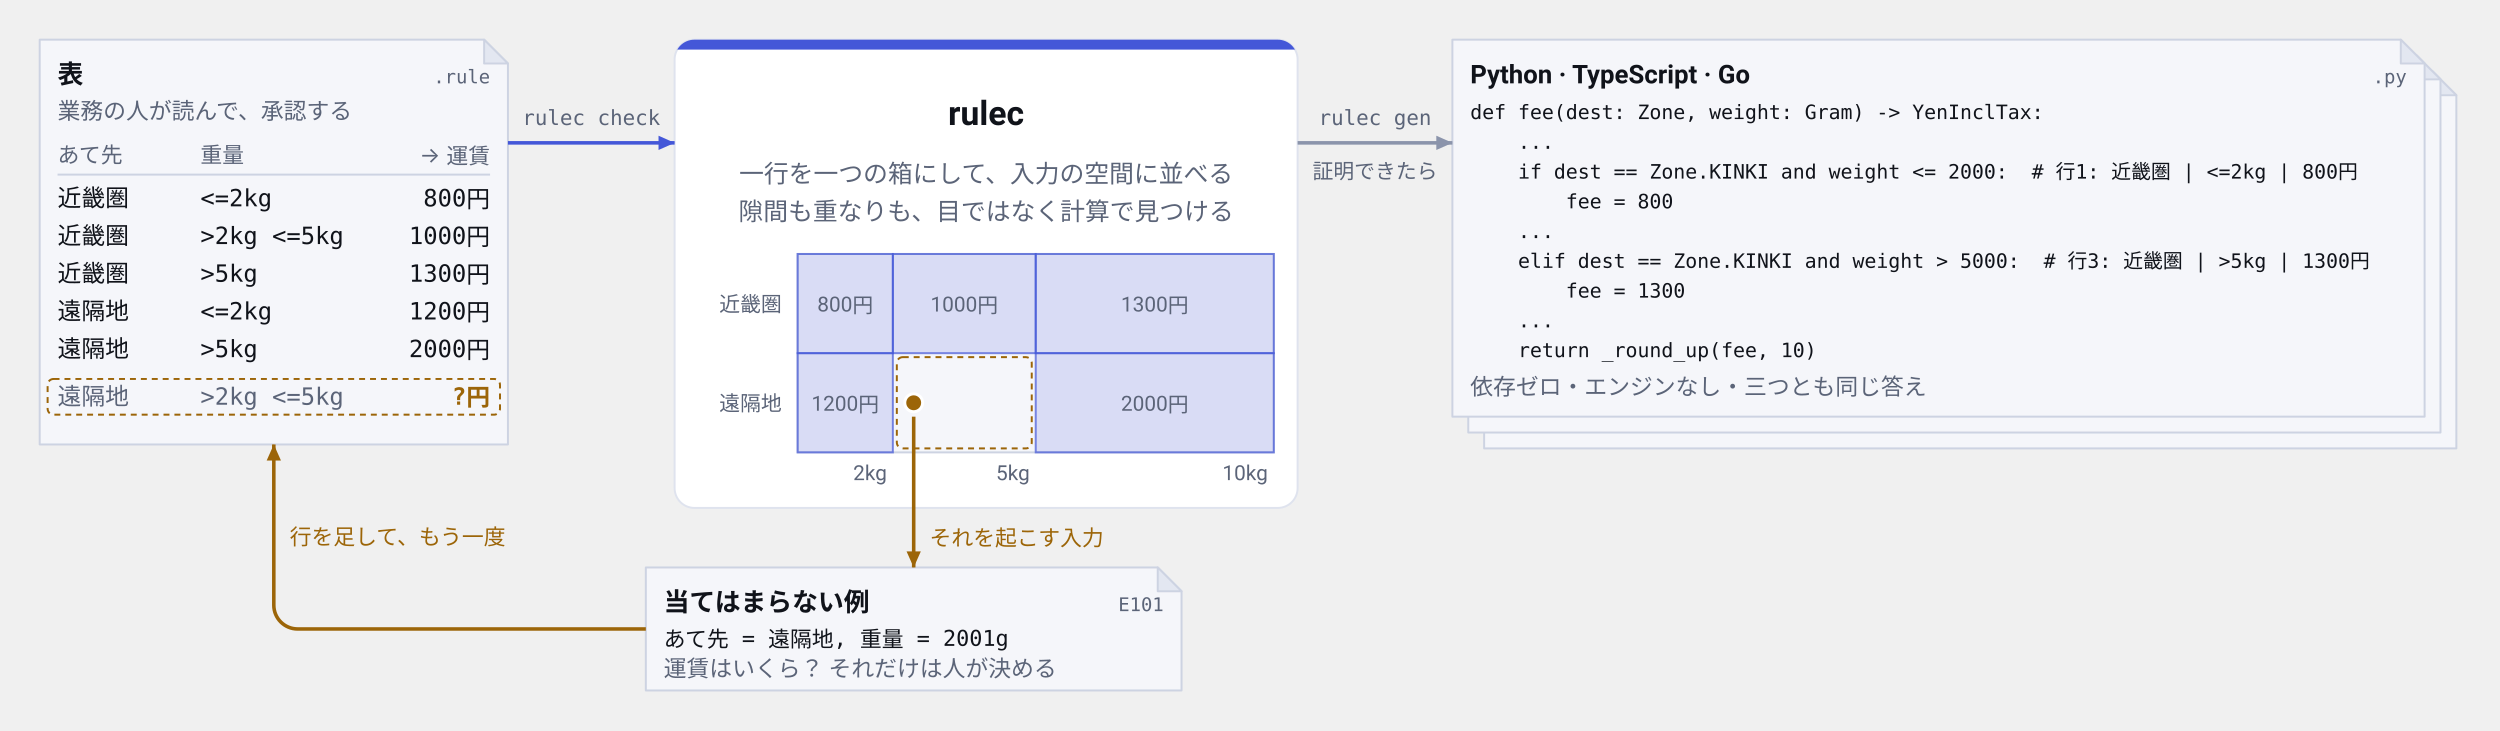
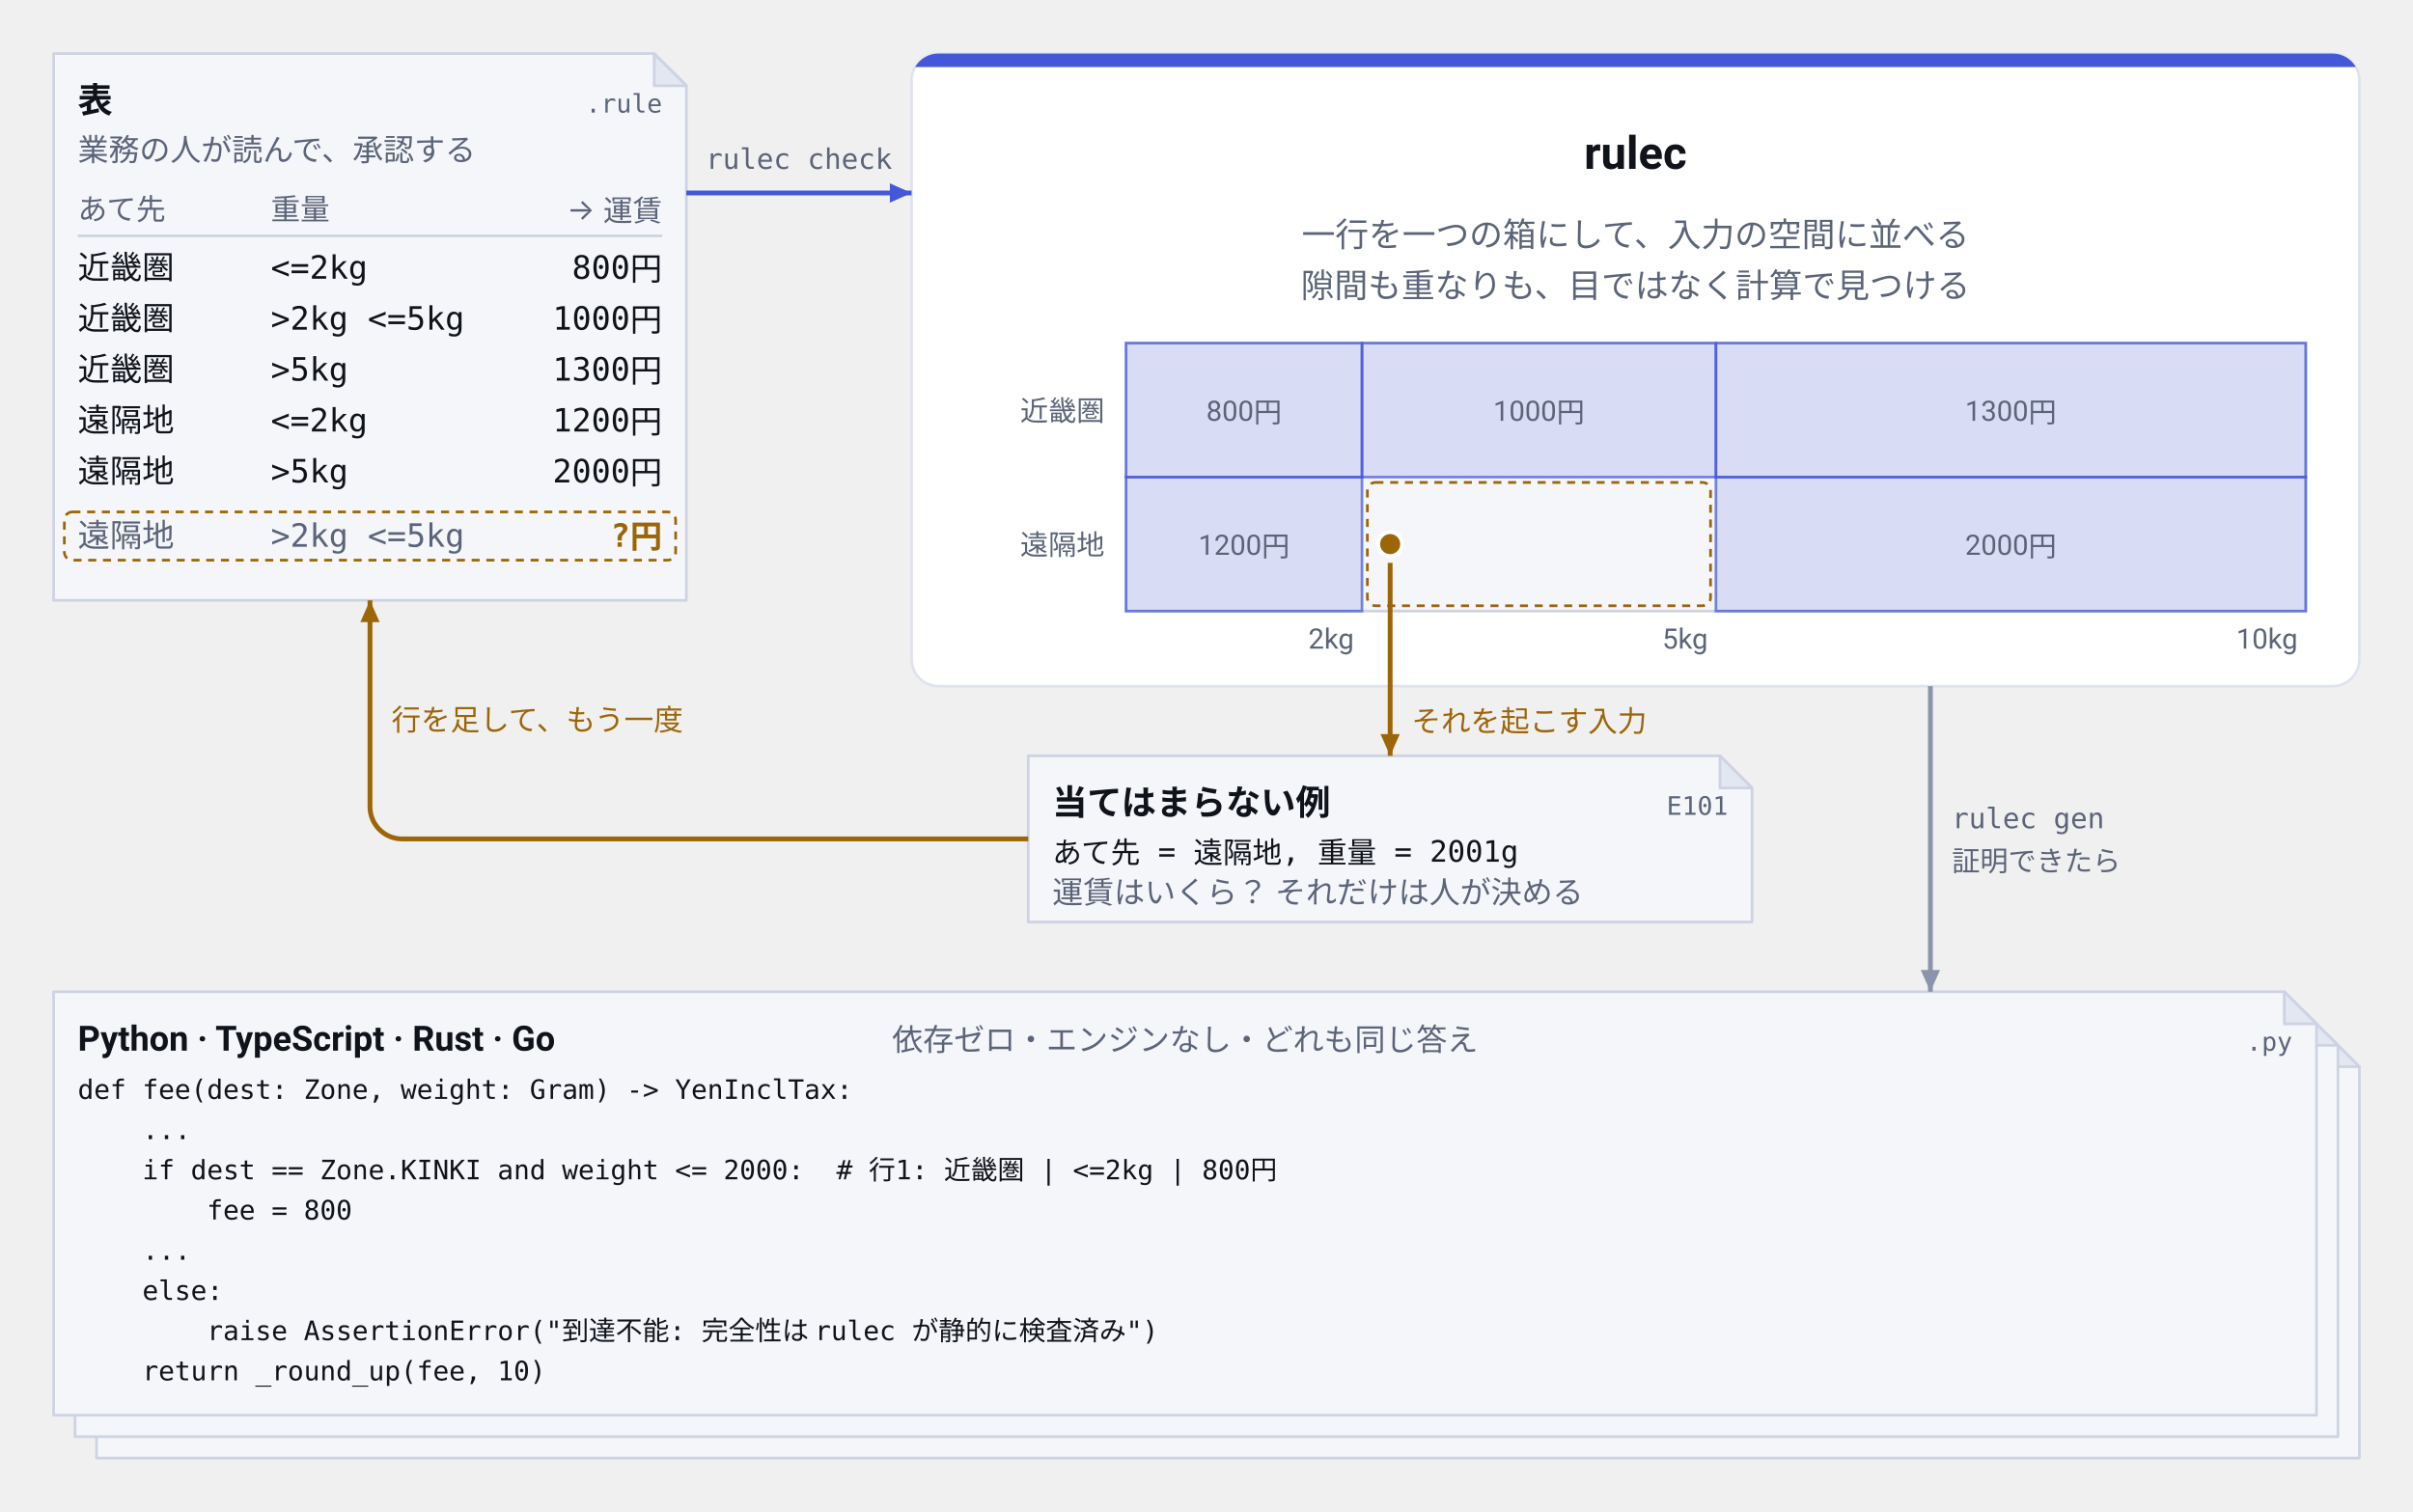
- <svg xmlns="http://www.w3.org/2000/svg" viewBox="0 0 1260 368" role="img" aria-label="表を書く。rulec は一行を一つの箱にして入力の空間に並べ、隙間も重なりも無いことを計算で証明する。抜けがあれば、それを起こす入力（あて先 = 遠隔地, 重量 = 2001g）が返ってきて、行を足してもう一度。運賃がいくらかだけは人が決める。証明できた表からだけ、依存ゼロの Python・TypeScript・Go が出る。" font-family="-apple-system, BlinkMacSystemFont, &quot;Hiragino Sans&quot;, &quot;Noto Sans JP&quot;, &quot;Yu Gothic&quot;, Meiryo, &quot;Segoe UI&quot;, Roboto, sans-serif">
+ <svg xmlns="http://www.w3.org/2000/svg" viewBox="0 0 900 564" role="img" aria-label="表を書く。rulec は一行を一つの箱にして入力の空間に並べ、隙間も重なりも無いことを計算で証明する。抜けがあれば、それを起こす入力（あて先 = 遠隔地, 重量 = 2001g）が返ってきて、行を足してもう一度。運賃がいくらかだけは人が決める。証明できた表からだけ、依存ゼロの Python・TypeScript・Go が出る。" font-family="-apple-system, BlinkMacSystemFont, &quot;Hiragino Sans&quot;, &quot;Noto Sans JP&quot;, &quot;Yu Gothic&quot;, Meiryo, &quot;Segoe UI&quot;, Roboto, sans-serif">
  <defs>
    <marker id="head-neutral" viewBox="0 0 10 10" refX="9" refY="5" markerWidth="9" markerHeight="9" markerUnits="userSpaceOnUse" orient="auto">
      <path d="M0,1 L9,5 L0,9 Z" fill="#8b94ab" />
    </marker>
    <marker id="head-accent" viewBox="0 0 10 10" refX="9" refY="5" markerWidth="9" markerHeight="9" markerUnits="userSpaceOnUse" orient="auto">
      <path d="M0,1 L9,5 L0,9 Z" fill="#4457d8" />
    </marker>
    <marker id="head-human" viewBox="0 0 10 10" refX="9" refY="5" markerWidth="9" markerHeight="9" markerUnits="userSpaceOnUse" orient="auto">
      <path d="M0,1 L9,5 L0,9 Z" fill="#9c6508" />
    </marker>
  </defs>
  <path d="M20,20 H244 L256,32 V224 H20 Z" fill="#f5f6fa" stroke="#cdd3e2" stroke-linejoin="round" />
  <path d="M244,20 V32 H256 Z" fill="#e3e7f1" stroke="#cdd3e2" stroke-linejoin="round" />
  <text x="29" y="42" font-size="13" font-weight="600" text-anchor="start" fill="#10131a">表</text>
  <text x="247" y="42" font-size="9.5" font-weight="400" text-anchor="end" fill="#5b6478" font-family="ui-monospace, SFMono-Regular, Menlo, Consolas, monospace">.rule</text>
  <text x="29" y="60" font-size="11.5" font-weight="400" text-anchor="start" fill="#5b6478">業務の人が読んで、承認する</text>
  <text x="29" y="82" font-size="11" font-weight="400" text-anchor="start" fill="#5b6478">あて先</text>
  <text x="101" y="82" font-size="11" font-weight="400" text-anchor="start" fill="#5b6478">重量</text>
  <text x="247" y="82" font-size="11" font-weight="400" text-anchor="end" fill="#5b6478">→ 運賃</text>
  <line x1="29" y1="88" x2="247" y2="88" stroke="#cdd3e2" />
  <text x="29" y="104" font-size="12" font-weight="400" text-anchor="start" fill="#10131a" font-family="ui-monospace, SFMono-Regular, Menlo, Consolas, monospace">近畿圏</text>
  <text x="101" y="104" font-size="12" font-weight="400" text-anchor="start" fill="#10131a" font-family="ui-monospace, SFMono-Regular, Menlo, Consolas, monospace">&lt;=2kg</text>
  <text x="247" y="104" font-size="12" font-weight="400" text-anchor="end" fill="#10131a" font-family="ui-monospace, SFMono-Regular, Menlo, Consolas, monospace">800円</text>
  <text x="29" y="123" font-size="12" font-weight="400" text-anchor="start" fill="#10131a" font-family="ui-monospace, SFMono-Regular, Menlo, Consolas, monospace">近畿圏</text>
  <text x="101" y="123" font-size="12" font-weight="400" text-anchor="start" fill="#10131a" font-family="ui-monospace, SFMono-Regular, Menlo, Consolas, monospace">&gt;2kg &lt;=5kg</text>
  <text x="247" y="123" font-size="12" font-weight="400" text-anchor="end" fill="#10131a" font-family="ui-monospace, SFMono-Regular, Menlo, Consolas, monospace">1000円</text>
  <text x="29" y="142" font-size="12" font-weight="400" text-anchor="start" fill="#10131a" font-family="ui-monospace, SFMono-Regular, Menlo, Consolas, monospace">近畿圏</text>
  <text x="101" y="142" font-size="12" font-weight="400" text-anchor="start" fill="#10131a" font-family="ui-monospace, SFMono-Regular, Menlo, Consolas, monospace">&gt;5kg</text>
  <text x="247" y="142" font-size="12" font-weight="400" text-anchor="end" fill="#10131a" font-family="ui-monospace, SFMono-Regular, Menlo, Consolas, monospace">1300円</text>
  <text x="29" y="161" font-size="12" font-weight="400" text-anchor="start" fill="#10131a" font-family="ui-monospace, SFMono-Regular, Menlo, Consolas, monospace">遠隔地</text>
  <text x="101" y="161" font-size="12" font-weight="400" text-anchor="start" fill="#10131a" font-family="ui-monospace, SFMono-Regular, Menlo, Consolas, monospace">&lt;=2kg</text>
  <text x="247" y="161" font-size="12" font-weight="400" text-anchor="end" fill="#10131a" font-family="ui-monospace, SFMono-Regular, Menlo, Consolas, monospace">1200円</text>
  <text x="29" y="180" font-size="12" font-weight="400" text-anchor="start" fill="#10131a" font-family="ui-monospace, SFMono-Regular, Menlo, Consolas, monospace">遠隔地</text>
  <text x="101" y="180" font-size="12" font-weight="400" text-anchor="start" fill="#10131a" font-family="ui-monospace, SFMono-Regular, Menlo, Consolas, monospace">&gt;5kg</text>
  <text x="247" y="180" font-size="12" font-weight="400" text-anchor="end" fill="#10131a" font-family="ui-monospace, SFMono-Regular, Menlo, Consolas, monospace">2000円</text>
  <rect x="24" y="191" width="228" height="18" rx="3" fill="none" stroke="#9c6508" stroke-width="1" stroke-dasharray="3 2.5" />
  <text x="29" y="204" font-size="12" font-weight="400" text-anchor="start" fill="#5b6478" font-family="ui-monospace, SFMono-Regular, Menlo, Consolas, monospace">遠隔地</text>
  <text x="101" y="204" font-size="12" font-weight="400" text-anchor="start" fill="#5b6478" font-family="ui-monospace, SFMono-Regular, Menlo, Consolas, monospace">&gt;2kg &lt;=5kg</text>
  <text x="247" y="204" font-size="12" font-weight="600" text-anchor="end" fill="#9c6508" font-family="ui-monospace, SFMono-Regular, Menlo, Consolas, monospace">?円</text>
  <clipPath id="clip-rulec">
-     <rect x="340" y="20" width="314" height="236" rx="10" />
+     <rect x="340" y="20" width="540" height="236" rx="10" />
  </clipPath>
-   <rect x="340" y="20" width="314" height="236" rx="10" fill="#ffffff" stroke="#dfe3ee" />
-   <rect x="340" y="20" width="314" height="5" fill="#4457d8" clip-path="url(#clip-rulec)" />
-   <text x="497.0" y="63" font-size="17" font-weight="700" text-anchor="middle" fill="#10131a">rulec</text>
-   <text x="497.0" y="92" font-size="12.5" font-weight="400" text-anchor="middle" fill="#5b6478">一行を一つの箱にして、入力の空間に並べる</text>
-   <text x="497.0" y="111" font-size="12.5" font-weight="400" text-anchor="middle" fill="#5b6478">隙間も重なりも、目ではなく計算で見つける</text>
-   <rect x="402" y="128" width="240" height="100" fill="#f5f6fa" stroke="#cdd3e2" />
-   <rect x="402.0" y="128.0" width="48.0" height="50.0" fill="#4457d8" fill-opacity="0.16" stroke="#4457d8" stroke-opacity="0.7" />
-   <text x="426.0" y="157.0" font-size="10.5" font-weight="400" text-anchor="middle" fill="#5b6478">800円</text>
-   <rect x="450.0" y="128.0" width="72.0" height="50.0" fill="#4457d8" fill-opacity="0.16" stroke="#4457d8" stroke-opacity="0.7" />
-   <text x="486.0" y="157.0" font-size="10.5" font-weight="400" text-anchor="middle" fill="#5b6478">1000円</text>
-   <rect x="522.0" y="128.0" width="120.0" height="50.0" fill="#4457d8" fill-opacity="0.16" stroke="#4457d8" stroke-opacity="0.7" />
-   <text x="582.0" y="157.0" font-size="10.5" font-weight="400" text-anchor="middle" fill="#5b6478">1300円</text>
-   <rect x="402.0" y="178.0" width="48.0" height="50.0" fill="#4457d8" fill-opacity="0.16" stroke="#4457d8" stroke-opacity="0.7" />
-   <text x="426.0" y="207.0" font-size="10.5" font-weight="400" text-anchor="middle" fill="#5b6478">1200円</text>
-   <rect x="522.0" y="178.0" width="120.0" height="50.0" fill="#4457d8" fill-opacity="0.16" stroke="#4457d8" stroke-opacity="0.7" />
-   <text x="582.0" y="207.0" font-size="10.5" font-weight="400" text-anchor="middle" fill="#5b6478">2000円</text>
-   <rect x="452.0" y="180.0" width="68.0" height="46.0" rx="3" fill="none" stroke="#9c6508" stroke-width="1" stroke-dasharray="3 2.5" />
-   <text x="394" y="157.0" font-size="10.5" font-weight="400" text-anchor="end" fill="#5b6478">近畿圏</text>
-   <text x="394" y="207.0" font-size="10.5" font-weight="400" text-anchor="end" fill="#5b6478">遠隔地</text>
-   <text x="447.0" y="242" font-size="10.5" font-weight="400" text-anchor="end" fill="#5b6478">2kg</text>
-   <text x="519.0" y="242" font-size="10.5" font-weight="400" text-anchor="end" fill="#5b6478">5kg</text>
-   <text x="639.0" y="242" font-size="10.5" font-weight="400" text-anchor="end" fill="#5b6478">10kg</text>
-   <circle cx="460.5" cy="203.0" r="4.5" fill="#9c6508" stroke="#ffffff" stroke-width="1.5" />
-   <path d="M748,36 H1226 L1238,48 V226 H748 Z" fill="#f5f6fa" stroke="#cdd3e2" stroke-linejoin="round" />
-   <path d="M1226,36 V48 H1238 Z" fill="#e3e7f1" stroke="#cdd3e2" stroke-linejoin="round" />
-   <path d="M740,28 H1218 L1230,40 V218 H740 Z" fill="#f5f6fa" stroke="#cdd3e2" stroke-linejoin="round" />
-   <path d="M1218,28 V40 H1230 Z" fill="#e3e7f1" stroke="#cdd3e2" stroke-linejoin="round" />
-   <path d="M732,20 H1210 L1222,32 V210 H732 Z" fill="#f5f6fa" stroke="#cdd3e2" stroke-linejoin="round" />
-   <path d="M1210,20 V32 H1222 Z" fill="#e3e7f1" stroke="#cdd3e2" stroke-linejoin="round" />
-   <text x="741" y="42" font-size="13" font-weight="600" text-anchor="start" fill="#10131a">Python · TypeScript · Go</text>
-   <text x="1213" y="42" font-size="9.5" font-weight="400" text-anchor="end" fill="#5b6478" font-family="ui-monospace, SFMono-Regular, Menlo, Consolas, monospace">.py</text>
-   <text x="741" y="60" font-size="10" font-weight="400" text-anchor="start" fill="#10131a" font-family="ui-monospace, SFMono-Regular, Menlo, Consolas, monospace" xml:space="preserve" style="white-space:pre">def fee(dest: Zone, weight: Gram) -&gt; YenInclTax:</text>
-   <text x="741" y="75" font-size="10" font-weight="400" text-anchor="start" fill="#10131a" font-family="ui-monospace, SFMono-Regular, Menlo, Consolas, monospace" xml:space="preserve" style="white-space:pre">    ...</text>
-   <text x="741" y="90" font-size="10" font-weight="400" text-anchor="start" fill="#10131a" font-family="ui-monospace, SFMono-Regular, Menlo, Consolas, monospace" xml:space="preserve" style="white-space:pre">    if dest == Zone.KINKI and weight &lt;= 2000:  # 行1: 近畿圏 | &lt;=2kg | 800円</text>
-   <text x="741" y="105" font-size="10" font-weight="400" text-anchor="start" fill="#10131a" font-family="ui-monospace, SFMono-Regular, Menlo, Consolas, monospace" xml:space="preserve" style="white-space:pre">        fee = 800</text>
-   <text x="741" y="120" font-size="10" font-weight="400" text-anchor="start" fill="#10131a" font-family="ui-monospace, SFMono-Regular, Menlo, Consolas, monospace" xml:space="preserve" style="white-space:pre">    ...</text>
-   <text x="741" y="135" font-size="10" font-weight="400" text-anchor="start" fill="#10131a" font-family="ui-monospace, SFMono-Regular, Menlo, Consolas, monospace" xml:space="preserve" style="white-space:pre">    elif dest == Zone.KINKI and weight &gt; 5000:  # 行3: 近畿圏 | &gt;5kg | 1300円</text>
-   <text x="741" y="150" font-size="10" font-weight="400" text-anchor="start" fill="#10131a" font-family="ui-monospace, SFMono-Regular, Menlo, Consolas, monospace" xml:space="preserve" style="white-space:pre">        fee = 1300</text>
-   <text x="741" y="165" font-size="10" font-weight="400" text-anchor="start" fill="#10131a" font-family="ui-monospace, SFMono-Regular, Menlo, Consolas, monospace" xml:space="preserve" style="white-space:pre">    ...</text>
-   <text x="741" y="180" font-size="10" font-weight="400" text-anchor="start" fill="#10131a" font-family="ui-monospace, SFMono-Regular, Menlo, Consolas, monospace" xml:space="preserve" style="white-space:pre">    return _round_up(fee, 10)</text>
-   <text x="741" y="199" font-size="11.5" font-weight="400" text-anchor="start" fill="#5b6478">依存ゼロ・エンジンなし・三つとも同じ答え</text>
-   <path d="M325.5,286 H583.5 L595.5,298 V348 H325.5 Z" fill="#f5f6fa" stroke="#cdd3e2" stroke-linejoin="round" />
-   <path d="M583.5,286 V298 H595.5 Z" fill="#e3e7f1" stroke="#cdd3e2" stroke-linejoin="round" />
-   <text x="334.5" y="308" font-size="13" font-weight="600" text-anchor="start" fill="#10131a">当てはまらない例</text>
-   <text x="586.5" y="308" font-size="9.5" font-weight="400" text-anchor="end" fill="#5b6478" font-family="ui-monospace, SFMono-Regular, Menlo, Consolas, monospace">E101</text>
-   <text x="334.5" y="326" font-size="11" font-weight="400" text-anchor="start" fill="#10131a" font-family="ui-monospace, SFMono-Regular, Menlo, Consolas, monospace">あて先 = 遠隔地, 重量 = 2001g</text>
-   <text x="334.5" y="341" font-size="11.5" font-weight="400" text-anchor="start" fill="#5b6478">運賃はいくら？ それだけは人が決める</text>
+   <rect x="340" y="20" width="540" height="236" rx="10" fill="#ffffff" stroke="#dfe3ee" />
+   <rect x="340" y="20" width="540" height="5" fill="#4457d8" clip-path="url(#clip-rulec)" />
+   <text x="610.0" y="63" font-size="17" font-weight="700" text-anchor="middle" fill="#10131a">rulec</text>
+   <text x="610.0" y="92" font-size="12.5" font-weight="400" text-anchor="middle" fill="#5b6478">一行を一つの箱にして、入力の空間に並べる</text>
+   <text x="610.0" y="111" font-size="12.5" font-weight="400" text-anchor="middle" fill="#5b6478">隙間も重なりも、目ではなく計算で見つける</text>
+   <rect x="420.0" y="128" width="440" height="100" fill="#f5f6fa" stroke="#cdd3e2" />
+   <rect x="420.0" y="128.0" width="88.0" height="50.0" fill="#4457d8" fill-opacity="0.16" stroke="#4457d8" stroke-opacity="0.7" />
+   <text x="464.0" y="157.0" font-size="10.5" font-weight="400" text-anchor="middle" fill="#5b6478">800円</text>
+   <rect x="508.0" y="128.0" width="132.0" height="50.0" fill="#4457d8" fill-opacity="0.16" stroke="#4457d8" stroke-opacity="0.7" />
+   <text x="574.0" y="157.0" font-size="10.5" font-weight="400" text-anchor="middle" fill="#5b6478">1000円</text>
+   <rect x="640.0" y="128.0" width="220.0" height="50.0" fill="#4457d8" fill-opacity="0.16" stroke="#4457d8" stroke-opacity="0.7" />
+   <text x="750.0" y="157.0" font-size="10.5" font-weight="400" text-anchor="middle" fill="#5b6478">1300円</text>
+   <rect x="420.0" y="178.0" width="88.0" height="50.0" fill="#4457d8" fill-opacity="0.16" stroke="#4457d8" stroke-opacity="0.7" />
+   <text x="464.0" y="207.0" font-size="10.5" font-weight="400" text-anchor="middle" fill="#5b6478">1200円</text>
+   <rect x="640.0" y="178.0" width="220.0" height="50.0" fill="#4457d8" fill-opacity="0.16" stroke="#4457d8" stroke-opacity="0.7" />
+   <text x="750.0" y="207.0" font-size="10.5" font-weight="400" text-anchor="middle" fill="#5b6478">2000円</text>
+   <rect x="510.0" y="180.0" width="128.0" height="46.0" rx="3" fill="none" stroke="#9c6508" stroke-width="1" stroke-dasharray="3 2.5" />
+   <text x="412.0" y="157.0" font-size="10.5" font-weight="400" text-anchor="end" fill="#5b6478">近畿圏</text>
+   <text x="412.0" y="207.0" font-size="10.5" font-weight="400" text-anchor="end" fill="#5b6478">遠隔地</text>
+   <text x="505.0" y="242" font-size="10.5" font-weight="400" text-anchor="end" fill="#5b6478">2kg</text>
+   <text x="637.0" y="242" font-size="10.5" font-weight="400" text-anchor="end" fill="#5b6478">5kg</text>
+   <text x="857.0" y="242" font-size="10.5" font-weight="400" text-anchor="end" fill="#5b6478">10kg</text>
+   <circle cx="518.5" cy="203.0" r="4.5" fill="#9c6508" stroke="#ffffff" stroke-width="1.5" />
+   <path d="M36,386 H868 L880,398 V544 H36 Z" fill="#f5f6fa" stroke="#cdd3e2" stroke-linejoin="round" />
+   <path d="M868,386 V398 H880 Z" fill="#e3e7f1" stroke="#cdd3e2" stroke-linejoin="round" />
+   <path d="M28,378 H860 L872,390 V536 H28 Z" fill="#f5f6fa" stroke="#cdd3e2" stroke-linejoin="round" />
+   <path d="M860,378 V390 H872 Z" fill="#e3e7f1" stroke="#cdd3e2" stroke-linejoin="round" />
+   <path d="M20,370 H852 L864,382 V528 H20 Z" fill="#f5f6fa" stroke="#cdd3e2" stroke-linejoin="round" />
+   <path d="M852,370 V382 H864 Z" fill="#e3e7f1" stroke="#cdd3e2" stroke-linejoin="round" />
+   <text x="29" y="392" font-size="13" font-weight="600" text-anchor="start" fill="#10131a">Python · TypeScript · Rust · Go</text>
+   <text x="855" y="392" font-size="9.5" font-weight="400" text-anchor="end" fill="#5b6478" font-family="ui-monospace, SFMono-Regular, Menlo, Consolas, monospace">.py</text>
+   <text x="442.0" y="392" font-size="11.5" font-weight="400" text-anchor="middle" fill="#5b6478">依存ゼロ・エンジンなし・どれも同じ答え</text>
+   <text x="29" y="410" font-size="10" font-weight="400" text-anchor="start" fill="#10131a" font-family="ui-monospace, SFMono-Regular, Menlo, Consolas, monospace" xml:space="preserve" style="white-space:pre">def fee(dest: Zone, weight: Gram) -&gt; YenInclTax:</text>
+   <text x="29" y="425" font-size="10" font-weight="400" text-anchor="start" fill="#10131a" font-family="ui-monospace, SFMono-Regular, Menlo, Consolas, monospace" xml:space="preserve" style="white-space:pre">    ...</text>
+   <text x="29" y="440" font-size="10" font-weight="400" text-anchor="start" fill="#10131a" font-family="ui-monospace, SFMono-Regular, Menlo, Consolas, monospace" xml:space="preserve" style="white-space:pre">    if dest == Zone.KINKI and weight &lt;= 2000:  # 行1: 近畿圏 | &lt;=2kg | 800円</text>
+   <text x="29" y="455" font-size="10" font-weight="400" text-anchor="start" fill="#10131a" font-family="ui-monospace, SFMono-Regular, Menlo, Consolas, monospace" xml:space="preserve" style="white-space:pre">        fee = 800</text>
+   <text x="29" y="470" font-size="10" font-weight="400" text-anchor="start" fill="#10131a" font-family="ui-monospace, SFMono-Regular, Menlo, Consolas, monospace" xml:space="preserve" style="white-space:pre">    ...</text>
+   <text x="29" y="485" font-size="10" font-weight="400" text-anchor="start" fill="#10131a" font-family="ui-monospace, SFMono-Regular, Menlo, Consolas, monospace" xml:space="preserve" style="white-space:pre">    else:</text>
+   <text x="29" y="500" font-size="10" font-weight="400" text-anchor="start" fill="#10131a" font-family="ui-monospace, SFMono-Regular, Menlo, Consolas, monospace" xml:space="preserve" style="white-space:pre">        raise AssertionError("到達不能: 完全性は rulec が静的に検査済み")</text>
+   <text x="29" y="515" font-size="10" font-weight="400" text-anchor="start" fill="#10131a" font-family="ui-monospace, SFMono-Regular, Menlo, Consolas, monospace" xml:space="preserve" style="white-space:pre">    return _round_up(fee, 10)</text>
+   <path d="M383.5,282 H641.5 L653.5,294 V344 H383.5 Z" fill="#f5f6fa" stroke="#cdd3e2" stroke-linejoin="round" />
+   <path d="M641.5,282 V294 H653.5 Z" fill="#e3e7f1" stroke="#cdd3e2" stroke-linejoin="round" />
+   <text x="392.5" y="304" font-size="13" font-weight="600" text-anchor="start" fill="#10131a">当てはまらない例</text>
+   <text x="644.5" y="304" font-size="9.5" font-weight="400" text-anchor="end" fill="#5b6478" font-family="ui-monospace, SFMono-Regular, Menlo, Consolas, monospace">E101</text>
+   <text x="392.5" y="322" font-size="11" font-weight="400" text-anchor="start" fill="#10131a" font-family="ui-monospace, SFMono-Regular, Menlo, Consolas, monospace">あて先 = 遠隔地, 重量 = 2001g</text>
+   <text x="392.5" y="337" font-size="11.5" font-weight="400" text-anchor="start" fill="#5b6478">運賃はいくら？ それだけは人が決める</text>
  <line x1="256" y1="72" x2="340" y2="72" stroke="#4457d8" stroke-width="1.8" marker-end="url(#head-accent)" />
  <text x="298.0" y="63" font-size="10.5" font-weight="400" text-anchor="middle" fill="#5b6478" font-family="ui-monospace, SFMono-Regular, Menlo, Consolas, monospace">rulec check</text>
-   <line x1="654" y1="72" x2="732" y2="72" stroke="#8b94ab" stroke-width="1.8" marker-end="url(#head-neutral)" />
-   <text x="693.0" y="63" font-size="10.5" font-weight="400" text-anchor="middle" fill="#5b6478" font-family="ui-monospace, SFMono-Regular, Menlo, Consolas, monospace">rulec gen</text>
-   <text x="693.0" y="90" font-size="10.5" font-weight="400" text-anchor="middle" fill="#5b6478">証明できたら</text>
-   <line x1="460.5" y1="210.0" x2="460.5" y2="286" stroke="#9c6508" stroke-width="1.8" marker-end="url(#head-human)" />
-   <text x="468.5" y="275.0" font-size="11" font-weight="400" text-anchor="start" fill="#9c6508">それを起こす入力</text>
-   <path d="M325.5,317.0 H150.0 A12,12 0 0 1 138.0,305.0 V224" fill="none" stroke="#9c6508" stroke-width="1.8" marker-end="url(#head-human)" />
-   <text x="146.0" y="274.5" font-size="11" font-weight="400" text-anchor="start" fill="#9c6508">行を足して、もう一度</text>
+   <line x1="518.5" y1="210.0" x2="518.5" y2="282" stroke="#9c6508" stroke-width="1.8" marker-end="url(#head-human)" />
+   <text x="526.5" y="273.0" font-size="11" font-weight="400" text-anchor="start" fill="#9c6508">それを起こす入力</text>
+   <line x1="720" y1="256" x2="720" y2="370" stroke="#8b94ab" stroke-width="1.8" marker-end="url(#head-neutral)" />
+   <text x="728" y="309.0" font-size="10.5" font-weight="400" text-anchor="start" fill="#5b6478" font-family="ui-monospace, SFMono-Regular, Menlo, Consolas, monospace">rulec gen</text>
+   <text x="728" y="325.0" font-size="10.5" font-weight="400" text-anchor="start" fill="#5b6478">証明できたら</text>
+   <path d="M383.5,313.0 H150.0 A12,12 0 0 1 138.0,301.0 V224" fill="none" stroke="#9c6508" stroke-width="1.8" marker-end="url(#head-human)" />
+   <text x="146.0" y="272.5" font-size="11" font-weight="400" text-anchor="start" fill="#9c6508">行を足して、もう一度</text>
</svg>
